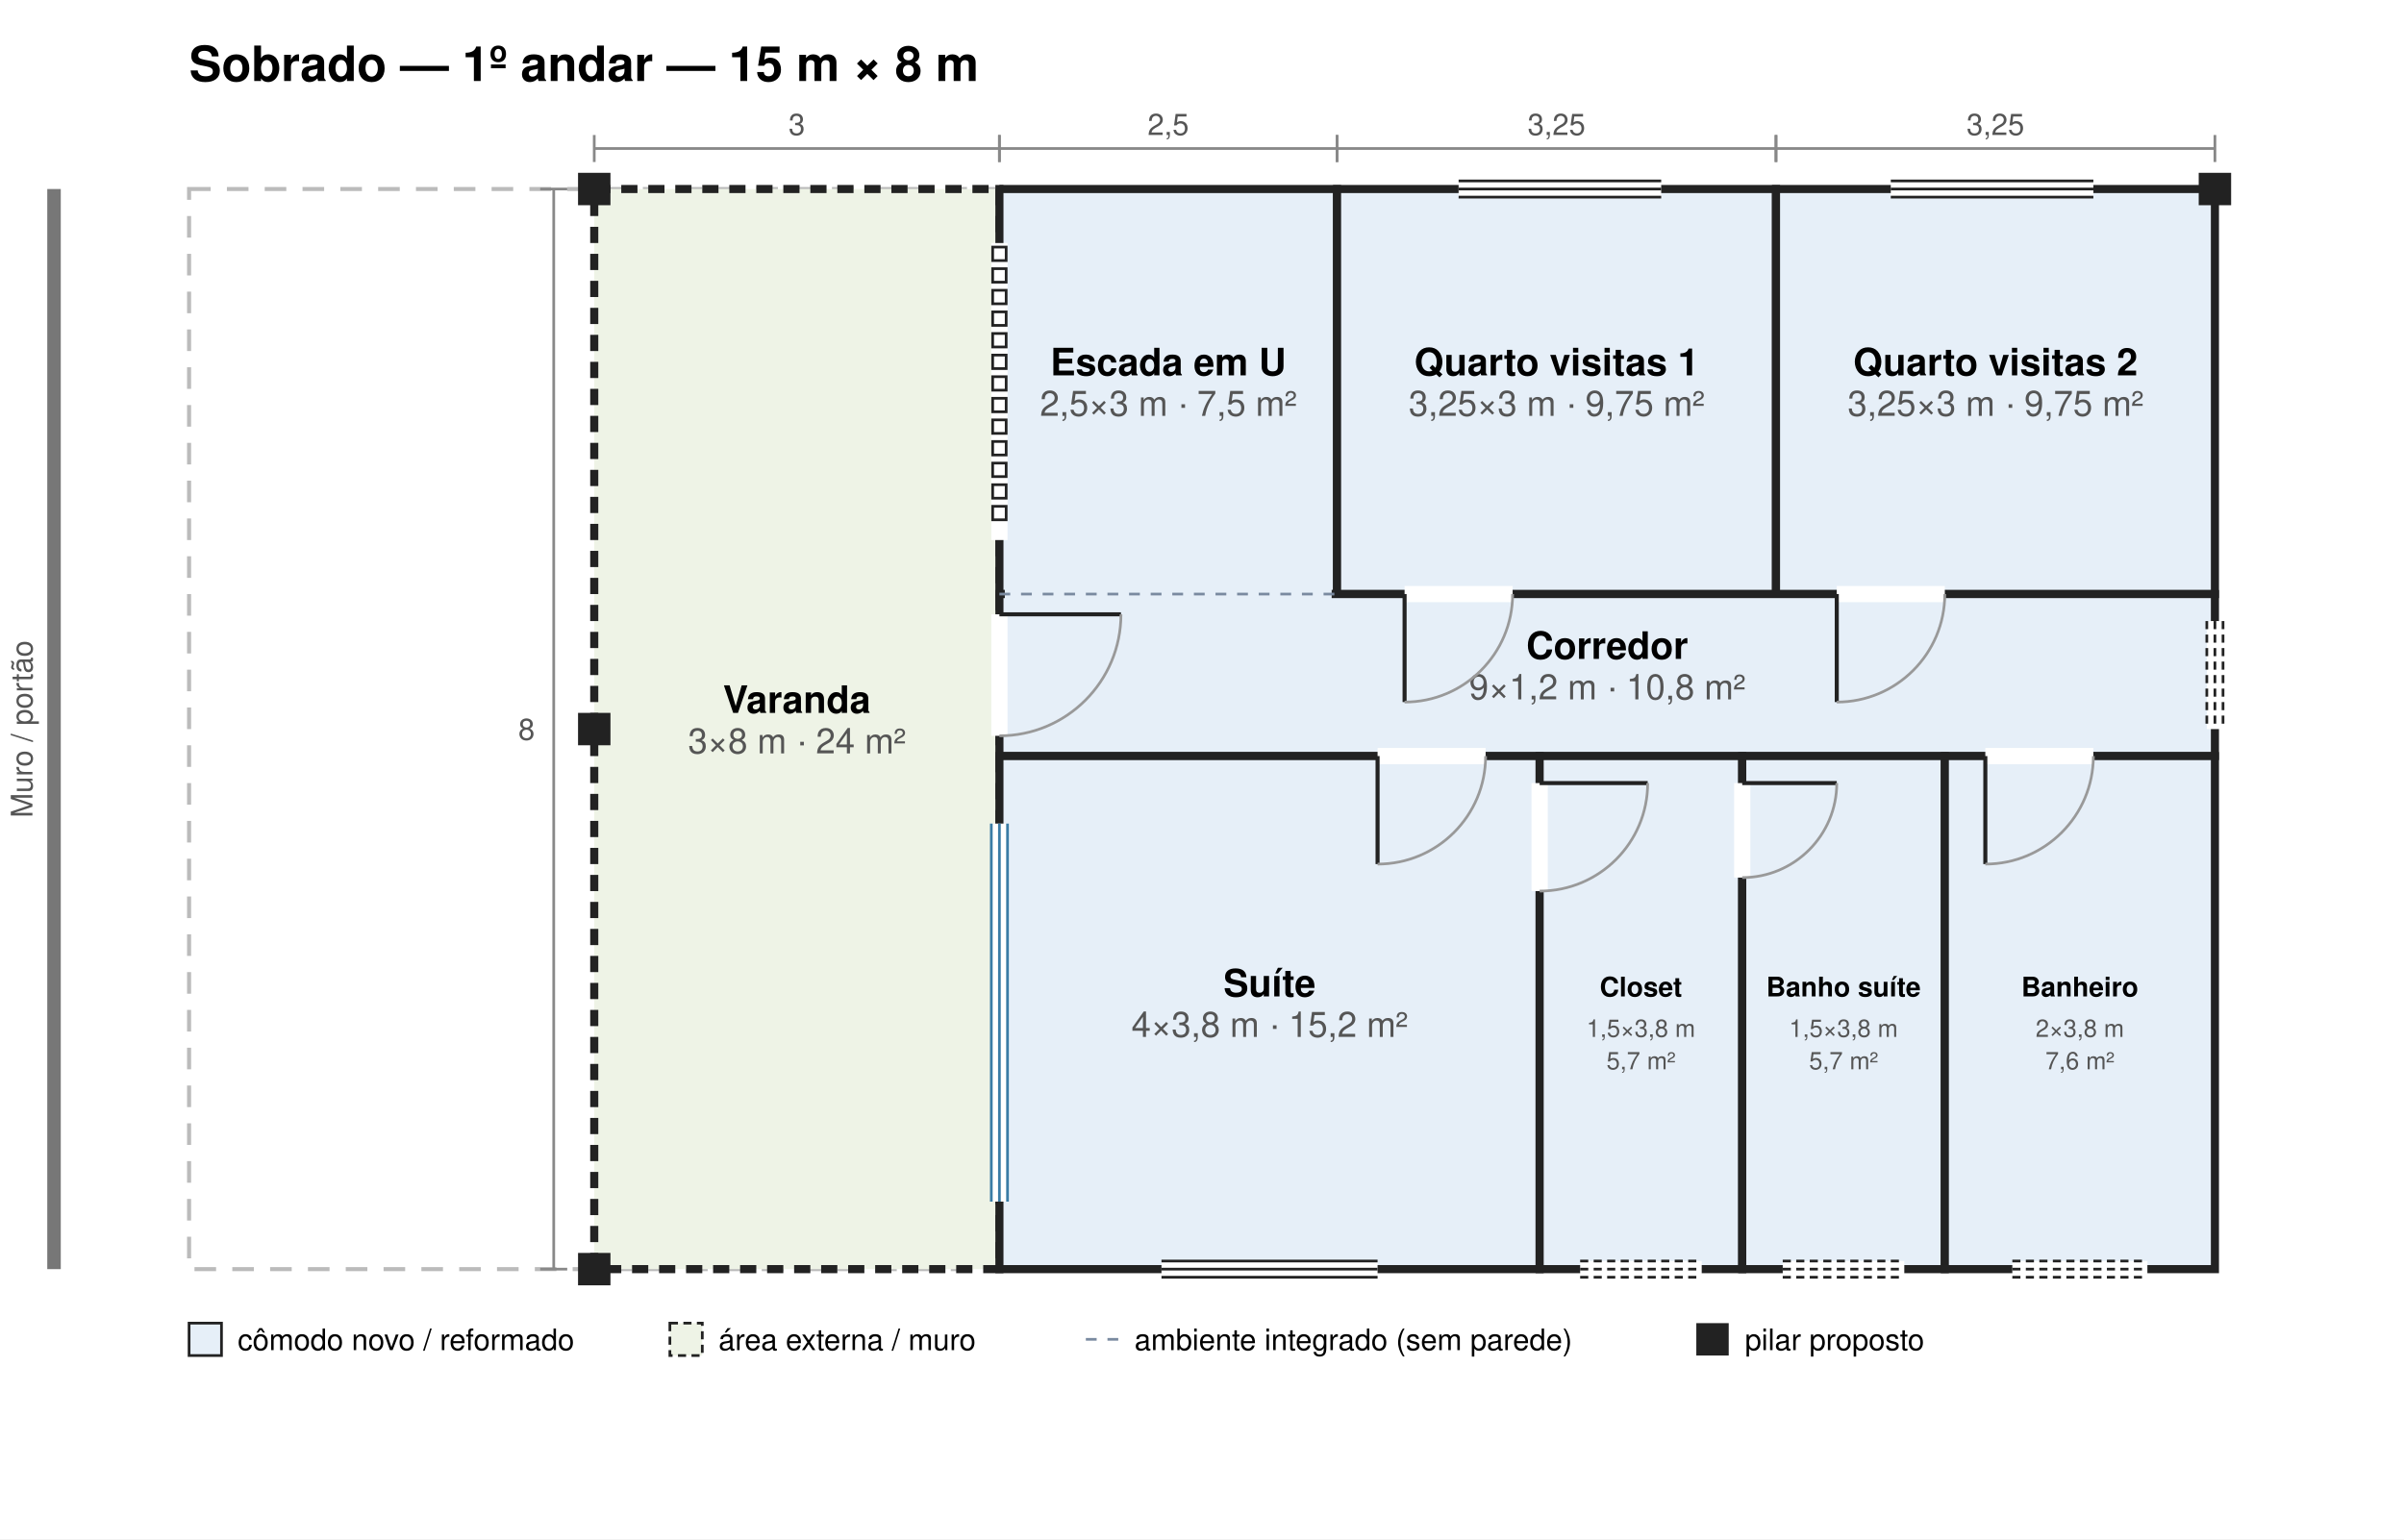
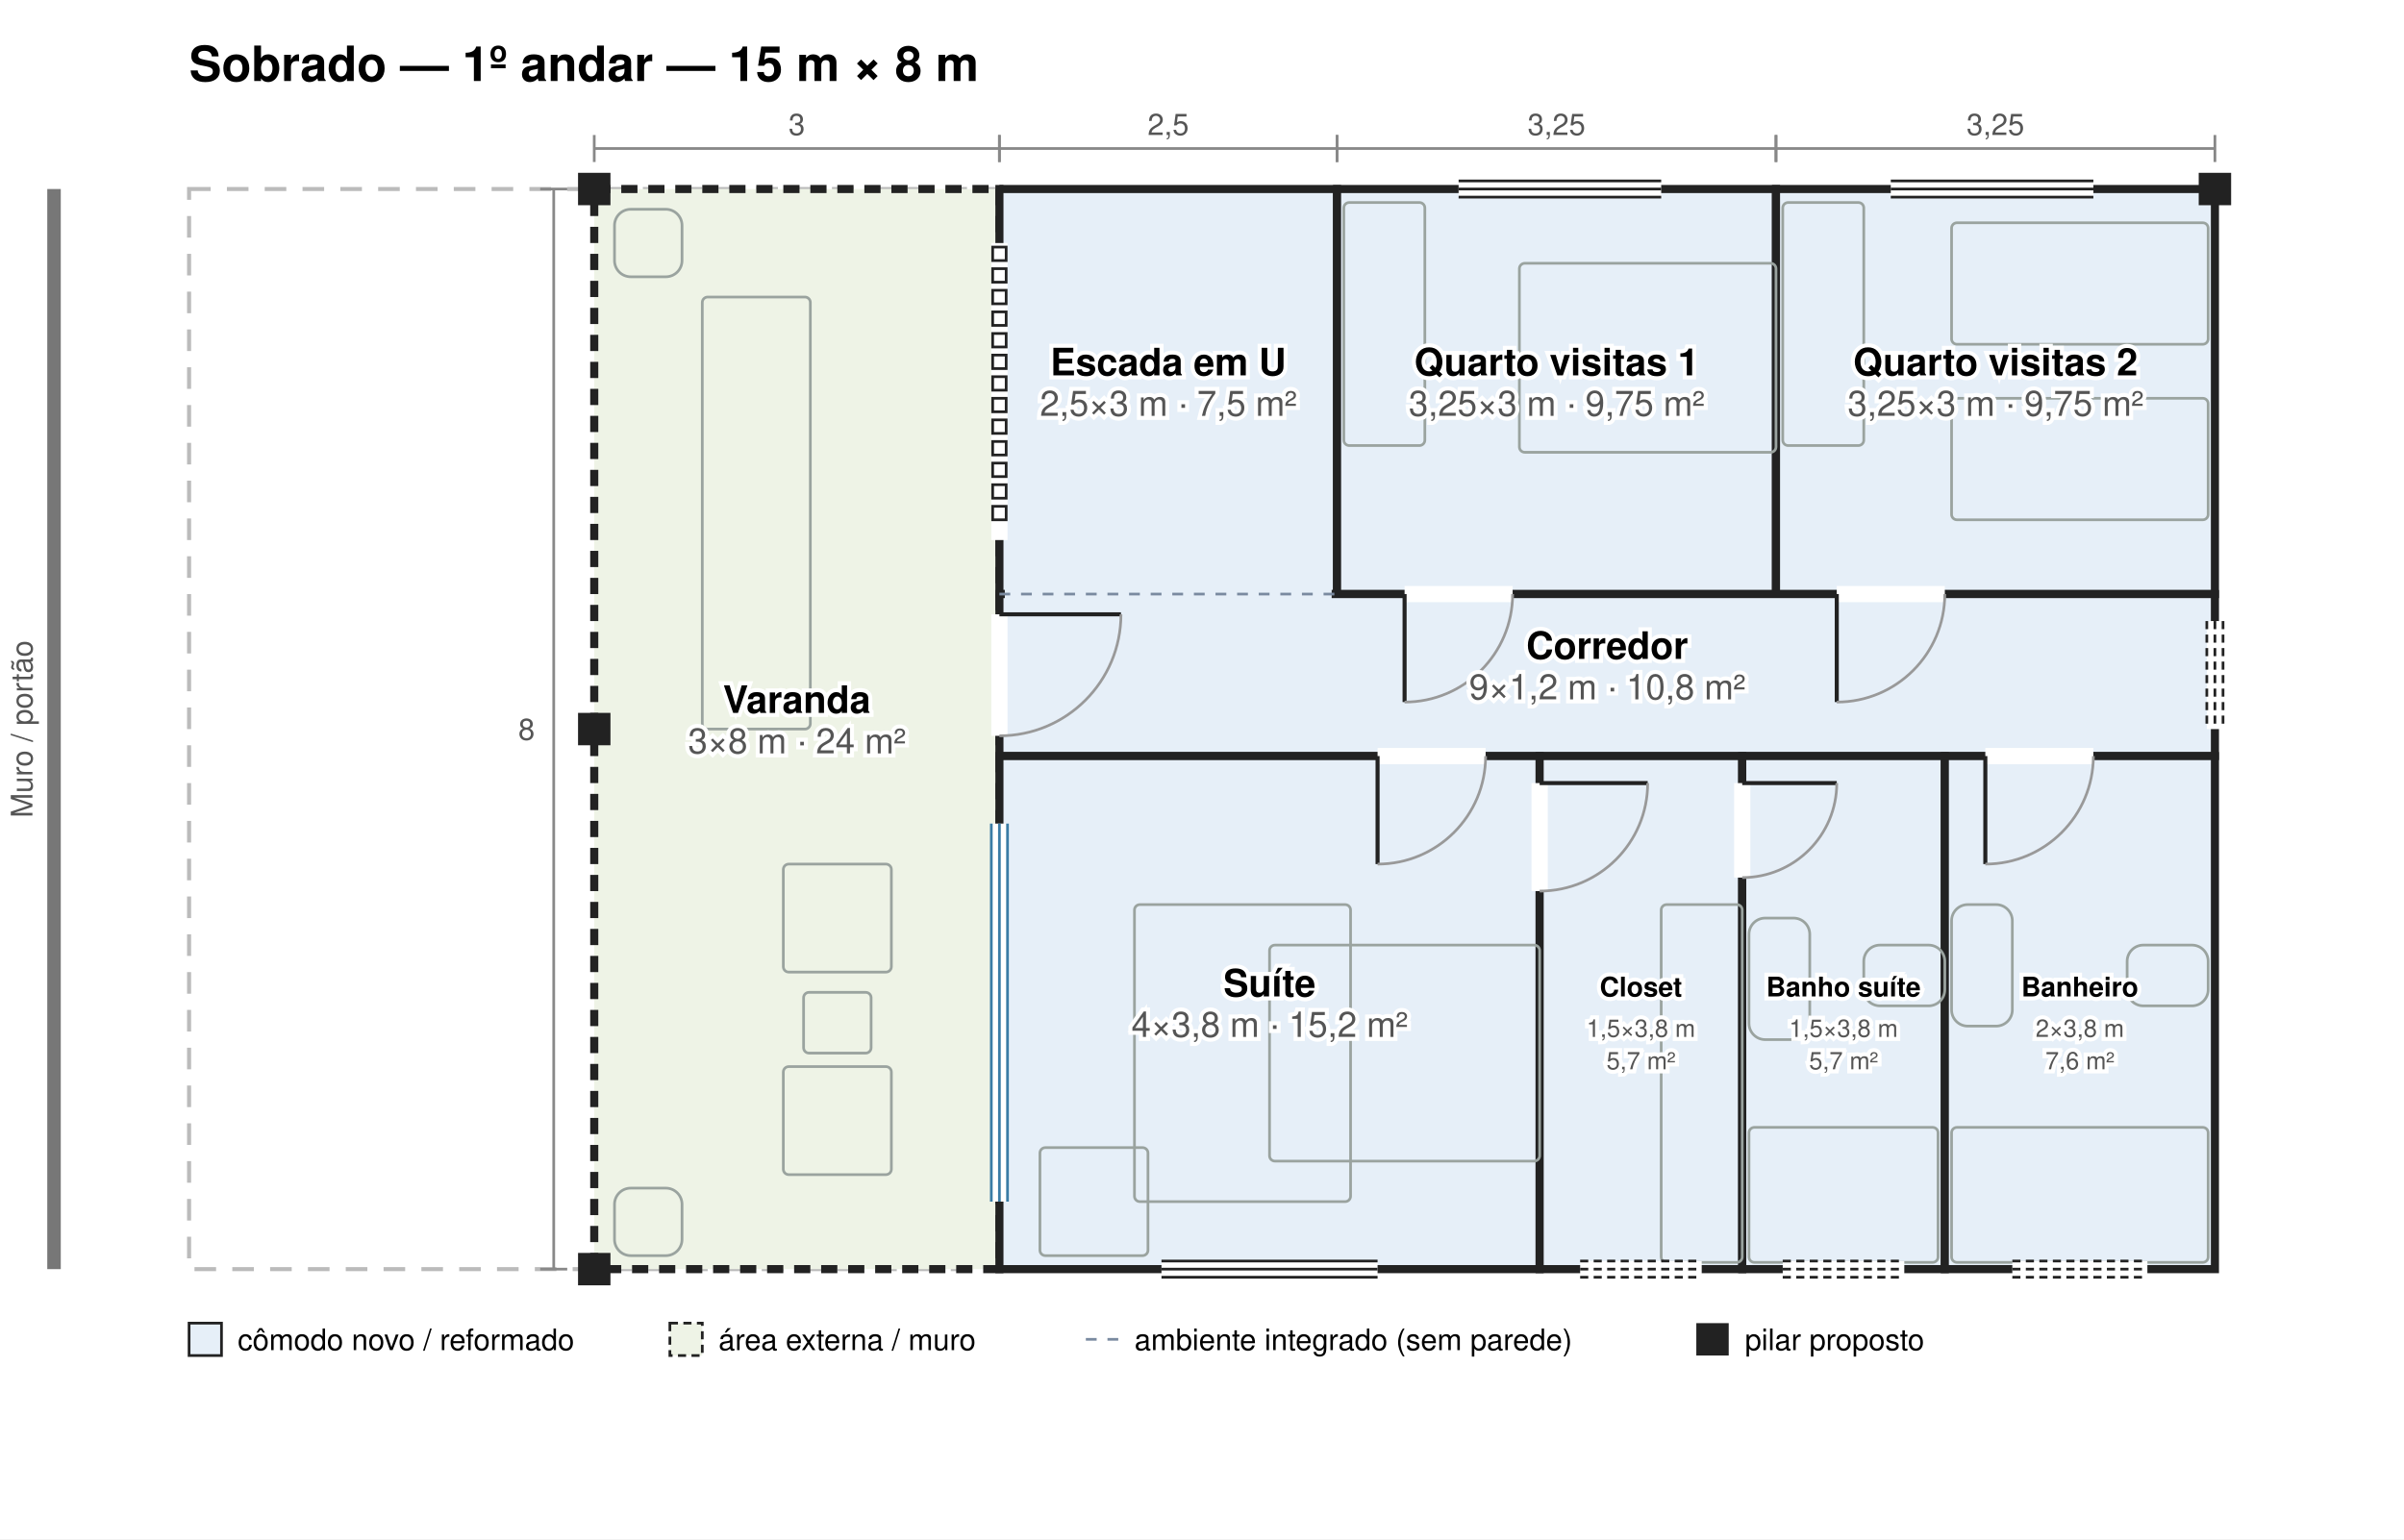
<svg xmlns="http://www.w3.org/2000/svg" width="890" height="570" font-family="Helvetica,Arial,sans-serif">
  <rect width="100%" height="100%" fill="#fff" />
  <text x="70" y="30" font-size="18" font-weight="bold">Sobrado — 1º andar — 15 m × 8 m</text>
  <rect x="70" y="70" width="750" height="400" fill="none" stroke="#bbb" stroke-width="1.5" stroke-dasharray="8 6" />
  <rect x="220" y="70" width="150" height="400" fill="#eef3e6" stroke="#222" stroke-width="3" stroke-dasharray="6 4" />
-   <text x="295.0" y="264.0" font-size="14" text-anchor="middle" font-weight="bold">Varanda</text>
-   <text x="295.0" y="279.0" font-size="13" text-anchor="middle" fill="#555">3×8 m · 24 m²</text>
  <rect x="370" y="70" width="125.0" height="150" fill="#e6eff8" stroke="#222" stroke-width="3" />
-   <text x="432.5" y="139.0" font-size="14" text-anchor="middle" font-weight="bold">Escada em U</text>
-   <text x="432.5" y="154.0" font-size="13" text-anchor="middle" fill="#555">2,5×3 m · 7,5 m²</text>
  <rect x="495.0" y="70" width="162.5" height="150" fill="#e6eff8" stroke="#222" stroke-width="3" />
-   <text x="576.25" y="139.0" font-size="14" text-anchor="middle" font-weight="bold">Quarto visitas 1</text>
-   <text x="576.25" y="154.0" font-size="13" text-anchor="middle" fill="#555">3,25×3 m · 9,75 m²</text>
  <rect x="657.5" y="70" width="162.5" height="150" fill="#e6eff8" stroke="#222" stroke-width="3" />
-   <text x="738.75" y="139.0" font-size="14" text-anchor="middle" font-weight="bold">Quarto visitas 2</text>
-   <text x="738.75" y="154.0" font-size="13" text-anchor="middle" fill="#555">3,25×3 m · 9,75 m²</text>
  <rect x="370" y="220" width="450" height="60.0" fill="#e6eff8" stroke="#222" stroke-width="3" />
-   <text x="595.0" y="244.0" font-size="14" text-anchor="middle" font-weight="bold">Corredor</text>
-   <text x="595.0" y="259.0" font-size="13" text-anchor="middle" fill="#555">9×1,2 m · 10,8 m²</text>
  <rect x="370" y="280.0" width="200" height="190.0" fill="#e6eff8" stroke="#222" stroke-width="3" />
-   <text x="470.0" y="369.0" font-size="14" text-anchor="middle" font-weight="bold">Suíte</text>
-   <text x="470.0" y="384.0" font-size="13" text-anchor="middle" fill="#555">4×3,8 m · 15,2 m²</text>
  <rect x="570" y="280.0" width="75.0" height="190.0" fill="#e6eff8" stroke="#222" stroke-width="3" />
-   <text x="607.5" y="369.0" font-size="10" text-anchor="middle" font-weight="bold">Closet</text>
-   <text x="607.5" y="384.0" font-size="9" text-anchor="middle" fill="#555">1,5×3,8 m</text>
-   <text x="607.5" y="396.0" font-size="9" text-anchor="middle" fill="#555">5,7 m²</text>
  <rect x="645.0" y="280.0" width="75.0" height="190.0" fill="#e6eff8" stroke="#222" stroke-width="3" />
-   <text x="682.5" y="369.0" font-size="10" text-anchor="middle" font-weight="bold">Banho suíte</text>
-   <text x="682.5" y="384.0" font-size="9" text-anchor="middle" fill="#555">1,5×3,8 m</text>
-   <text x="682.5" y="396.0" font-size="9" text-anchor="middle" fill="#555">5,7 m²</text>
  <rect x="720" y="280.0" width="100" height="190.0" fill="#e6eff8" stroke="#222" stroke-width="3" />
-   <text x="770.0" y="369.0" font-size="10" text-anchor="middle" font-weight="bold">Banheiro</text>
-   <text x="770.0" y="384.0" font-size="9" text-anchor="middle" fill="#555">2×3,8 m</text>
-   <text x="770.0" y="396.0" font-size="9" text-anchor="middle" fill="#555">7,6 m²</text>
  <line x1="372" y1="220" x2="493.0" y2="220" stroke="#e6eff8" stroke-width="5" />
  <line x1="370" y1="220" x2="495.0" y2="220" stroke="#7a8aa0" stroke-width="1" stroke-dasharray="4 4" />
+   <rect x="260.0" y="110.0" width="40.0" height="160.0" rx="2" fill="none" stroke="#9aa39f" stroke-width="1" />
+   <rect x="290.0" y="320.0" width="40.0" height="40.0" rx="2" fill="none" stroke="#9aa39f" stroke-width="1" />
+   <rect x="290.0" y="395.0" width="40.0" height="40.0" rx="2" fill="none" stroke="#9aa39f" stroke-width="1" />
+   <rect x="297.5" y="367.5" width="25.0" height="22.5" rx="2" fill="none" stroke="#9aa39f" stroke-width="1" />
+   <rect x="227.5" y="440.0" width="25.0" height="25.0" rx="6" fill="none" stroke="#9aa39f" stroke-width="1" />
+   <rect x="227.5" y="77.5" width="25.0" height="25.0" rx="6" fill="none" stroke="#9aa39f" stroke-width="1" />
+   <rect x="562.5" y="97.5" width="95.0" height="70.0" rx="2" fill="none" stroke="#9aa39f" stroke-width="1" />
+   <rect x="497.5" y="75.0" width="30.0" height="90.0" rx="2" fill="none" stroke="#9aa39f" stroke-width="1" />
+   <rect x="722.5" y="82.5" width="95.0" height="45.0" rx="2" fill="none" stroke="#9aa39f" stroke-width="1" />
+   <rect x="722.5" y="147.5" width="95.0" height="45.0" rx="2" fill="none" stroke="#9aa39f" stroke-width="1" />
+   <rect x="660.0" y="75.0" width="30.0" height="90.0" rx="2" fill="none" stroke="#9aa39f" stroke-width="1" />
+   <rect x="470.0" y="350.0" width="100.0" height="80.0" rx="2" fill="none" stroke="#9aa39f" stroke-width="1" />
+   <rect x="420.0" y="335.0" width="80.0" height="110" rx="2" fill="none" stroke="#9aa39f" stroke-width="1" />
+   <rect x="385.0" y="425.0" width="40.0" height="40.0" rx="2" fill="none" stroke="#9aa39f" stroke-width="1" />
+   <rect x="615.0" y="335.0" width="30.0" height="132.5" rx="2" fill="none" stroke="#9aa39f" stroke-width="1" />
+   <rect x="647.5" y="417.5" width="70.0" height="50.0" rx="2" fill="none" stroke="#9aa39f" stroke-width="1" />
+   <rect x="690.0" y="350.0" width="30.0" height="22.5" rx="6" fill="none" stroke="#9aa39f" stroke-width="1" />
+   <rect x="647.5" y="340.0" width="22.5" height="45.0" rx="6" fill="none" stroke="#9aa39f" stroke-width="1" />
+   <rect x="722.5" y="417.5" width="95.0" height="50.0" rx="2" fill="none" stroke="#9aa39f" stroke-width="1" />
+   <rect x="787.5" y="350.0" width="30.0" height="22.5" rx="6" fill="none" stroke="#9aa39f" stroke-width="1" />
+   <rect x="722.5" y="335.0" width="22.5" height="45.0" rx="6" fill="none" stroke="#9aa39f" stroke-width="1" />
  <rect x="367" y="90.0" width="6" height="110.0" fill="#fff" />
  <rect x="367.5" y="91.5" width="5" height="5" fill="none" stroke="#222" stroke-width="1" />
  <rect x="367.5" y="99.5" width="5" height="5" fill="none" stroke="#222" stroke-width="1" />
  <rect x="367.5" y="107.5" width="5" height="5" fill="none" stroke="#222" stroke-width="1" />
  <rect x="367.5" y="115.5" width="5" height="5" fill="none" stroke="#222" stroke-width="1" />
  <rect x="367.5" y="123.5" width="5" height="5" fill="none" stroke="#222" stroke-width="1" />
  <rect x="367.5" y="131.5" width="5" height="5" fill="none" stroke="#222" stroke-width="1" />
  <rect x="367.5" y="139.5" width="5" height="5" fill="none" stroke="#222" stroke-width="1" />
  <rect x="367.5" y="147.5" width="5" height="5" fill="none" stroke="#222" stroke-width="1" />
  <rect x="367.5" y="155.5" width="5" height="5" fill="none" stroke="#222" stroke-width="1" />
  <rect x="367.5" y="163.5" width="5" height="5" fill="none" stroke="#222" stroke-width="1" />
  <rect x="367.5" y="171.5" width="5" height="5" fill="none" stroke="#222" stroke-width="1" />
  <rect x="367.5" y="179.5" width="5" height="5" fill="none" stroke="#222" stroke-width="1" />
  <rect x="367.5" y="187.5" width="5" height="5" fill="none" stroke="#222" stroke-width="1" />
  <rect x="367" y="227.5" width="6" height="45.0" fill="#fff" />
  <line x1="370" y1="227.5" x2="415.0" y2="227.5" stroke="#222" stroke-width="1.5" />
  <path d="M415.0,227.5 A45.0,45.0 0 0 1 370,272.5" fill="none" stroke="#999" stroke-width="1" />
  <rect x="367" y="305.0" width="6" height="140.0" fill="#fff" />
  <line x1="367" y1="305.0" x2="367" y2="445.0" stroke="#3a7ca5" stroke-width="1" />
  <line x1="370" y1="305.0" x2="370" y2="445.0" stroke="#3a7ca5" stroke-width="1" />
  <line x1="373" y1="305.0" x2="373" y2="445.0" stroke="#3a7ca5" stroke-width="1" />
  <rect x="540.0" y="67" width="75.0" height="6" fill="#fff" />
  <line x1="540.0" y1="67" x2="615.0" y2="67" stroke="#222" stroke-width="1" />
  <line x1="540.0" y1="70" x2="615.0" y2="70" stroke="#222" stroke-width="1" />
  <line x1="540.0" y1="73" x2="615.0" y2="73" stroke="#222" stroke-width="1" />
  <rect x="520.0" y="217" width="40.0" height="6" fill="#fff" />
  <line x1="520.0" y1="220" x2="520.0" y2="260.0" stroke="#222" stroke-width="1.5" />
  <path d="M520.0,260.0 A40.0,40.0 0 0 0 560.0,220" fill="none" stroke="#999" stroke-width="1" />
  <rect x="700.0" y="67" width="75.0" height="6" fill="#fff" />
  <line x1="700.0" y1="67" x2="775.0" y2="67" stroke="#222" stroke-width="1" />
  <line x1="700.0" y1="70" x2="775.0" y2="70" stroke="#222" stroke-width="1" />
  <line x1="700.0" y1="73" x2="775.0" y2="73" stroke="#222" stroke-width="1" />
  <rect x="680.0" y="217" width="40.0" height="6" fill="#fff" />
  <line x1="680.0" y1="220" x2="680.0" y2="260.0" stroke="#222" stroke-width="1.5" />
  <path d="M680.0,260.0 A40.0,40.0 0 0 0 720.0,220" fill="none" stroke="#999" stroke-width="1" />
  <rect x="817" y="230.0" width="6" height="40.0" fill="#fff" />
  <line x1="817" y1="230.0" x2="817" y2="270.0" stroke="#222" stroke-width="1" stroke-dasharray="3 2" />
  <line x1="820" y1="230.0" x2="820" y2="270.0" stroke="#222" stroke-width="1" stroke-dasharray="3 2" />
  <line x1="823" y1="230.0" x2="823" y2="270.0" stroke="#222" stroke-width="1" stroke-dasharray="3 2" />
  <rect x="510" y="277.0" width="40" height="6" fill="#fff" />
  <line x1="510" y1="280.0" x2="510" y2="320" stroke="#222" stroke-width="1.5" />
  <path d="M510,320 A40,40 0 0 0 550.0,280.0" fill="none" stroke="#999" stroke-width="1" />
  <rect x="430.0" y="467" width="80" height="6" fill="#fff" />
  <line x1="430.0" y1="467" x2="510" y2="467" stroke="#222" stroke-width="1" />
  <line x1="430.0" y1="470" x2="510" y2="470" stroke="#222" stroke-width="1" />
  <line x1="430.0" y1="473" x2="510" y2="473" stroke="#222" stroke-width="1" />
  <rect x="567" y="290.0" width="6" height="40.0" fill="#fff" />
  <line x1="570" y1="290.0" x2="610.0" y2="290.0" stroke="#222" stroke-width="1.5" />
  <path d="M610.0,290.0 A40.0,40.0 0 0 1 570,330.0" fill="none" stroke="#999" stroke-width="1" />
  <rect x="585.0" y="467" width="45.0" height="6" fill="#fff" />
  <line x1="585.0" y1="467" x2="630.0" y2="467" stroke="#222" stroke-width="1" stroke-dasharray="3 2" />
  <line x1="585.0" y1="470" x2="630.0" y2="470" stroke="#222" stroke-width="1" stroke-dasharray="3 2" />
  <line x1="585.0" y1="473" x2="630.0" y2="473" stroke="#222" stroke-width="1" stroke-dasharray="3 2" />
  <rect x="642.0" y="290.0" width="6" height="35.0" fill="#fff" />
  <line x1="645.0" y1="290.0" x2="680.0" y2="290.0" stroke="#222" stroke-width="1.5" />
  <path d="M680.0,290.0 A35.0,35.0 0 0 1 645.0,325.0" fill="none" stroke="#999" stroke-width="1" />
  <rect x="660.0" y="467" width="45.0" height="6" fill="#fff" />
  <line x1="660.0" y1="467" x2="705.0" y2="467" stroke="#222" stroke-width="1" stroke-dasharray="3 2" />
  <line x1="660.0" y1="470" x2="705.0" y2="470" stroke="#222" stroke-width="1" stroke-dasharray="3 2" />
  <line x1="660.0" y1="473" x2="705.0" y2="473" stroke="#222" stroke-width="1" stroke-dasharray="3 2" />
  <rect x="735.0" y="277.0" width="40.0" height="6" fill="#fff" />
  <line x1="735.0" y1="280.0" x2="735.0" y2="320.0" stroke="#222" stroke-width="1.5" />
  <path d="M735.0,320.0 A40.0,40.0 0 0 0 775.0,280.0" fill="none" stroke="#999" stroke-width="1" />
  <rect x="745.0" y="467" width="50.0" height="6" fill="#fff" />
  <line x1="745.0" y1="467" x2="795.0" y2="467" stroke="#222" stroke-width="1" stroke-dasharray="3 2" />
  <line x1="745.0" y1="470" x2="795.0" y2="470" stroke="#222" stroke-width="1" stroke-dasharray="3 2" />
  <line x1="745.0" y1="473" x2="795.0" y2="473" stroke="#222" stroke-width="1" stroke-dasharray="3 2" />
  <line x1="20" y1="70" x2="20" y2="470" stroke="#777" stroke-width="5" />
  <text x="12" y="270.0" font-size="11" fill="#555" text-anchor="middle" transform="rotate(-90 12 270.0)">Muro / portão</text>
  <rect x="214" y="64" width="12" height="12" fill="#222" />
  <rect x="214" y="264" width="12" height="12" fill="#222" />
  <rect x="214" y="464" width="12" height="12" fill="#222" />
  <rect x="814" y="64" width="12" height="12" fill="#222" />
+   <text x="295.0" y="264.0" font-size="14" text-anchor="middle" font-weight="bold" paint-order="stroke" stroke="#fff" stroke-width="3">Varanda</text>
+   <text x="295.0" y="279.0" font-size="13" text-anchor="middle" fill="#555" paint-order="stroke" stroke="#fff" stroke-width="3">3×8 m · 24 m²</text>
+   <text x="432.5" y="139.0" font-size="14" text-anchor="middle" font-weight="bold" paint-order="stroke" stroke="#fff" stroke-width="3">Escada em U</text>
+   <text x="432.5" y="154.0" font-size="13" text-anchor="middle" fill="#555" paint-order="stroke" stroke="#fff" stroke-width="3">2,5×3 m · 7,5 m²</text>
+   <text x="576.25" y="139.0" font-size="14" text-anchor="middle" font-weight="bold" paint-order="stroke" stroke="#fff" stroke-width="3">Quarto visitas 1</text>
+   <text x="576.25" y="154.0" font-size="13" text-anchor="middle" fill="#555" paint-order="stroke" stroke="#fff" stroke-width="3">3,25×3 m · 9,75 m²</text>
+   <text x="738.75" y="139.0" font-size="14" text-anchor="middle" font-weight="bold" paint-order="stroke" stroke="#fff" stroke-width="3">Quarto visitas 2</text>
+   <text x="738.75" y="154.0" font-size="13" text-anchor="middle" fill="#555" paint-order="stroke" stroke="#fff" stroke-width="3">3,25×3 m · 9,75 m²</text>
+   <text x="595.0" y="244.0" font-size="14" text-anchor="middle" font-weight="bold" paint-order="stroke" stroke="#fff" stroke-width="3">Corredor</text>
+   <text x="595.0" y="259.0" font-size="13" text-anchor="middle" fill="#555" paint-order="stroke" stroke="#fff" stroke-width="3">9×1,2 m · 10,8 m²</text>
+   <text x="470.0" y="369.0" font-size="14" text-anchor="middle" font-weight="bold" paint-order="stroke" stroke="#fff" stroke-width="3">Suíte</text>
+   <text x="470.0" y="384.0" font-size="13" text-anchor="middle" fill="#555" paint-order="stroke" stroke="#fff" stroke-width="3">4×3,8 m · 15,2 m²</text>
+   <text x="607.5" y="369.0" font-size="10" text-anchor="middle" font-weight="bold" paint-order="stroke" stroke="#fff" stroke-width="3">Closet</text>
+   <text x="607.5" y="384.0" font-size="9" text-anchor="middle" fill="#555" paint-order="stroke" stroke="#fff" stroke-width="3">1,5×3,8 m</text>
+   <text x="607.5" y="396.0" font-size="9" text-anchor="middle" fill="#555" paint-order="stroke" stroke="#fff" stroke-width="3">5,7 m²</text>
+   <text x="682.5" y="369.0" font-size="10" text-anchor="middle" font-weight="bold" paint-order="stroke" stroke="#fff" stroke-width="3">Banho suíte</text>
+   <text x="682.5" y="384.0" font-size="9" text-anchor="middle" fill="#555" paint-order="stroke" stroke="#fff" stroke-width="3">1,5×3,8 m</text>
+   <text x="682.5" y="396.0" font-size="9" text-anchor="middle" fill="#555" paint-order="stroke" stroke="#fff" stroke-width="3">5,7 m²</text>
+   <text x="770.0" y="369.0" font-size="10" text-anchor="middle" font-weight="bold" paint-order="stroke" stroke="#fff" stroke-width="3">Banheiro</text>
+   <text x="770.0" y="384.0" font-size="9" text-anchor="middle" fill="#555" paint-order="stroke" stroke="#fff" stroke-width="3">2×3,8 m</text>
+   <text x="770.0" y="396.0" font-size="9" text-anchor="middle" fill="#555" paint-order="stroke" stroke="#fff" stroke-width="3">7,6 m²</text>
  <line x1="220" y1="55" x2="370" y2="55" stroke="#888" />
  <line x1="220" y1="50" x2="220" y2="60" stroke="#888" />
  <line x1="370" y1="50" x2="370" y2="60" stroke="#888" />
  <text x="295.0" y="50" font-size="11" text-anchor="middle" fill="#555">3</text>
  <line x1="370" y1="55" x2="495.0" y2="55" stroke="#888" />
  <line x1="370" y1="50" x2="370" y2="60" stroke="#888" />
  <line x1="495.0" y1="50" x2="495.0" y2="60" stroke="#888" />
  <text x="432.5" y="50" font-size="11" text-anchor="middle" fill="#555">2,5</text>
  <line x1="495.0" y1="55" x2="657.5" y2="55" stroke="#888" />
  <line x1="495.0" y1="50" x2="495.0" y2="60" stroke="#888" />
  <line x1="657.5" y1="50" x2="657.5" y2="60" stroke="#888" />
  <text x="576.25" y="50" font-size="11" text-anchor="middle" fill="#555">3,25</text>
  <line x1="657.5" y1="55" x2="820.0" y2="55" stroke="#888" />
  <line x1="657.5" y1="50" x2="657.5" y2="60" stroke="#888" />
  <line x1="820.0" y1="50" x2="820.0" y2="60" stroke="#888" />
  <text x="738.75" y="50" font-size="11" text-anchor="middle" fill="#555">3,25</text>
  <line x1="205" y1="70" x2="205" y2="470" stroke="#888" />
  <line x1="200" y1="70" x2="210" y2="70" stroke="#888" />
  <line x1="200" y1="470" x2="210" y2="470" stroke="#888" />
  <text x="198" y="274.0" font-size="11" text-anchor="end" fill="#555">8</text>
  <rect x="70" y="490" width="12" height="12" fill="#e6eff8" stroke="#222" />
  <text x="88" y="500" font-size="11">cômodo novo / reformado</text>
  <rect x="248" y="490" width="12" height="12" fill="#eef3e6" stroke="#222" stroke-dasharray="3 2" />
  <text x="266" y="500" font-size="11">área externa / muro</text>
  <line x1="402" y1="496" x2="414" y2="496" stroke="#7a8aa0" stroke-dasharray="4 4" />
  <text x="420" y="500" font-size="11">ambiente integrado (sem parede)</text>
  <rect x="628" y="490" width="12" height="12" fill="#222" />
  <text x="646" y="500" font-size="11">pilar proposto</text>
</svg>
